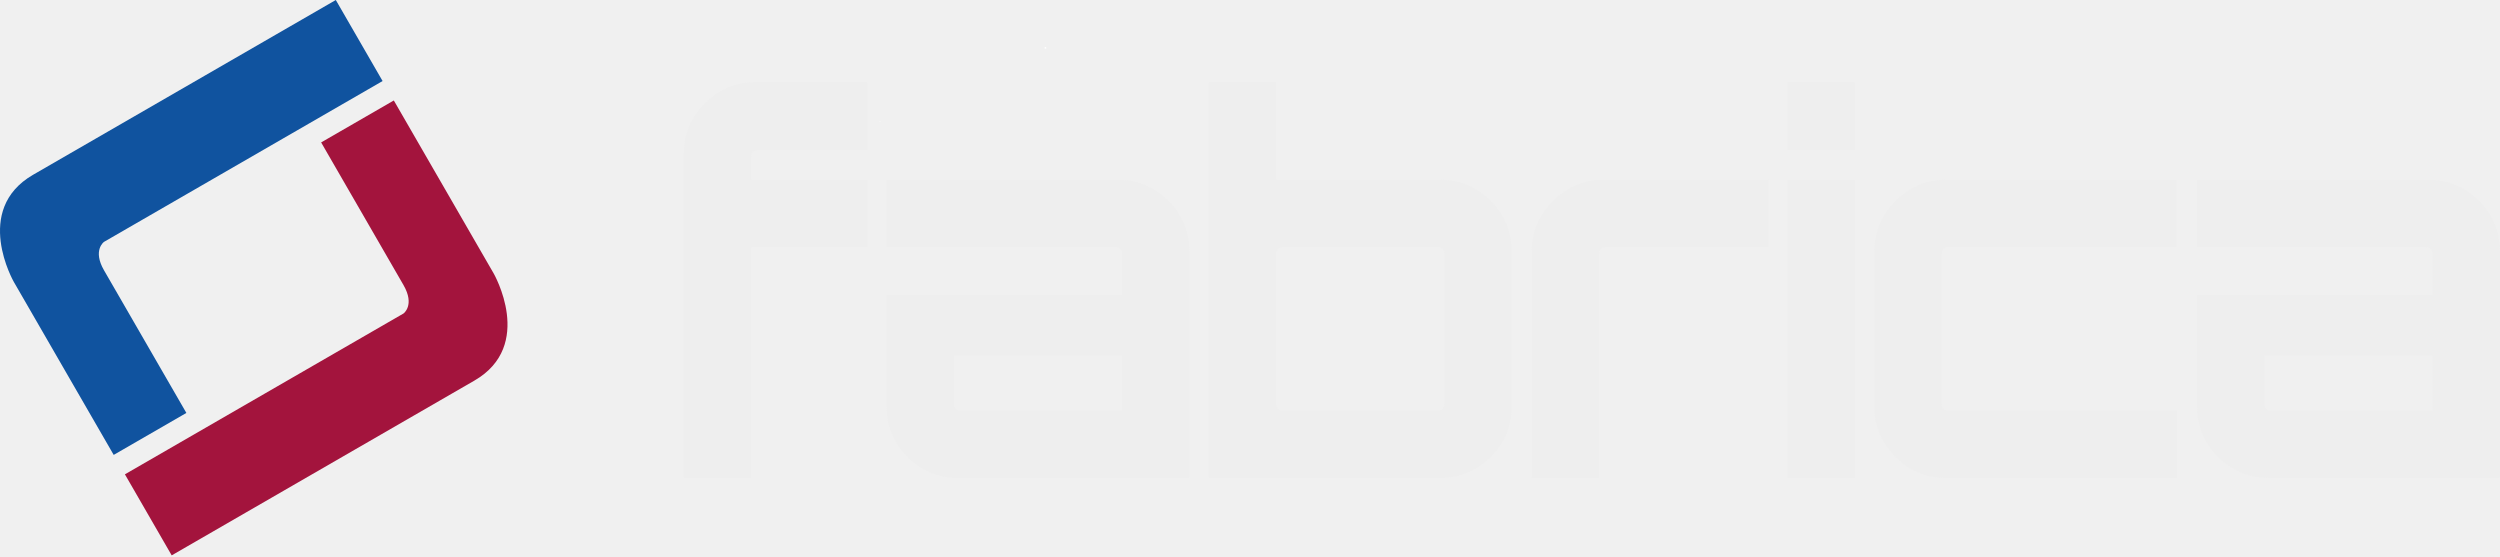
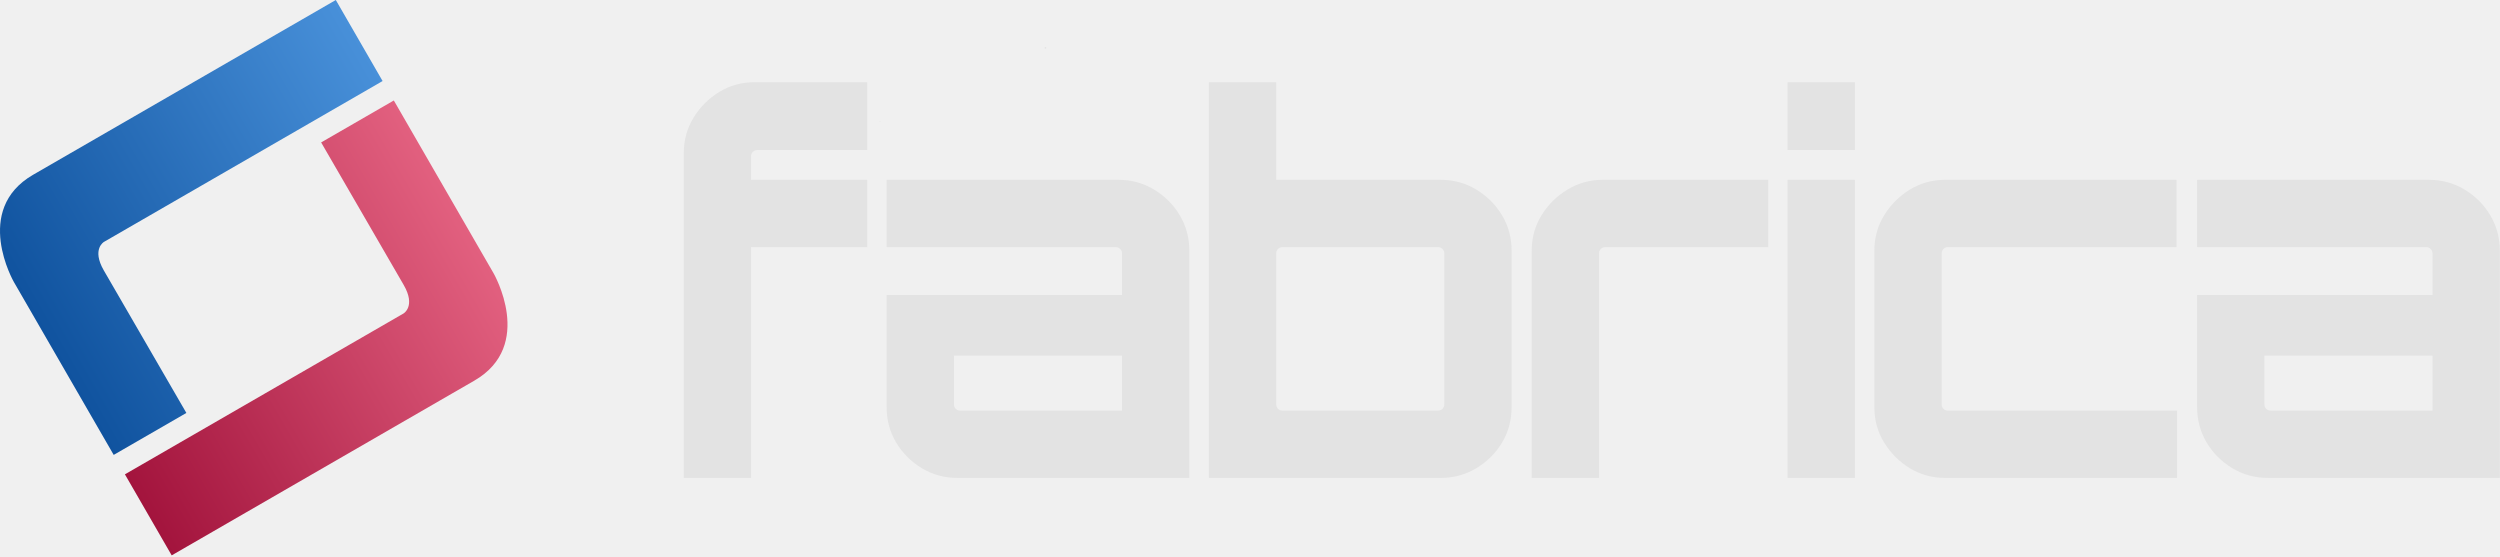
<svg xmlns="http://www.w3.org/2000/svg" viewBox="0 0 467 104" width="467" height="104">
-   <defs />
-   <g transform="matrix(1,0,0,1,374.636,79.81177)">
+   <defs>
+     <linearGradient id="12217457508133390164" x1="-366.609" y1="206.435" x2="-298.696" y2="167.225" gradientTransform="matrix(0.01399233,0,0,0.01176821,5.24203,-1.698655)">
+       <stop stop-color="#10539f" />
+       <stop offset="1" stop-color="#4890d9" />
+     </linearGradient>
+     <linearGradient id="8306839323524751977" x1="-287.861" y1="185.992" x2="-355.774" y2="225.202" gradientTransform="matrix(0.01399233,0,0,0.01176821,4.915534,-1.91951)">
+       <stop stop-color="#e2607f" />
+       <stop offset="1" stop-color="#a3143d" />
+     </linearGradient>
+     <linearGradient id="12588947413004611179" x1="-366.609" y1="-17.72" x2="-298.696" y2="-56.929" gradientTransform="matrix(0.01399233,0,0,0.01176821,5.24203,0.9392413)">
+       <stop stop-color="#10539f" />
+       <stop offset="1" stop-color="#4890d9" />
+     </linearGradient>
+     <linearGradient id="13336551943364988765" x1="-287.861" y1="-38.162" x2="-355.774" y2="1.047" gradientTransform="matrix(0.01399233,0,0,0.01176821,4.915534,0.7183862)">
+       <stop stop-color="#e2607f" />
+       <stop offset="1" stop-color="#a3143d" />
+     </linearGradient>
+   </defs>
+   <g transform="matrix(1,0,0,1,374.636,-144.3427)">
    <g>
-       <polyline points="10000000,10000000 -10000000,10000000 -10000000,-10000000 10000000,-10000000" fill="#000000" fill-opacity="0" />
+       <g>
+         <g transform="matrix(1,0,0,1,0,224.1545)">
+           <path d="M-246.906,9.464 C-246.906,9.464 -246.906,9.464 -246.906,9.464 C-246.906,9.464 -246.906,-51.208 -246.906,-51.208 Q-246.906,-54.848 -245.094,-57.817 Q-243.266,-60.802 -240.297,-62.63 Q-237.312,-64.458 -233.656,-64.458 Q-212.641,-64.458 -212.641,-64.458 C-212.641,-64.458 -212.641,-51.786 -212.641,-51.786 C-212.641,-51.786 -233.188,-51.786 -233.188,-51.786 Q-233.656,-51.786 -234,-51.442 Q-234.344,-51.114 -234.344,-50.63 Q-234.344,-46.223 -234.344,-46.223 C-234.344,-46.223 -212.641,-46.223 -212.641,-46.223 C-212.641,-46.223 -212.641,-33.645 -212.641,-33.645 C-212.641,-33.645 -234.344,-33.645 -234.344,-33.645 C-234.344,-33.645 -234.344,9.464 -234.344,9.464 C-234.344,9.464 -246.906,9.464 -246.906,9.464 Z" fill="#e3e3e3" />
+         </g>
+         <g transform="matrix(1,0,0,1,0,224.1545)">
+           <path d="M-195.766,9.464 Q-199.406,9.464 -202.438,7.652 Q-205.453,5.823 -207.234,2.855 Q-209.016,-0.13 -209.016,-3.786 Q-209.016,-24.708 -209.016,-24.708 C-209.016,-24.708 -165.047,-24.708 -165.047,-24.708 C-165.047,-24.708 -165.047,-32.489 -165.047,-32.489 Q-165.047,-32.973 -165.391,-33.302 Q-165.719,-33.645 -166.188,-33.645 Q-209.016,-33.645 -209.016,-33.645 C-209.016,-33.645 -209.016,-46.223 -209.016,-46.223 C-209.016,-46.223 -165.719,-46.223 -165.719,-46.223 Q-162.062,-46.223 -159.047,-44.395 Q-156.016,-42.567 -154.25,-39.583 Q-152.469,-36.614 -152.469,-32.973 Q-152.469,9.464 -152.469,9.464 C-152.469,9.464 -195.766,9.464 -195.766,9.464 ZM-195.281,-3.114 C-195.281,-3.114 -165.047,-3.114 -165.047,-3.114 C-165.047,-3.114 -165.047,-13.38 -165.047,-13.38 C-165.047,-13.38 -196.438,-13.38 -196.438,-13.38 C-196.438,-13.38 -196.438,-4.27 -196.438,-4.27 Q-196.438,-3.786 -196.109,-3.442 Q-195.766,-3.114 -195.281,-3.114 Q-195.281,-3.114 -195.281,-3.114 Z" fill="#e3e3e3" />
+         </g>
+         <g transform="matrix(1,0,0,1,0,224.1545)">
+           <path d="M-148.812,9.464 C-148.812,9.464 -148.812,9.464 -148.812,9.464 C-148.812,9.464 -148.812,-64.458 -148.812,-64.458 C-148.812,-64.458 -136.234,-64.458 -136.234,-64.458 C-136.234,-64.458 -136.234,-46.223 -136.234,-46.223 C-136.234,-46.223 -105.516,-46.223 -105.516,-46.223 Q-101.875,-46.223 -98.859,-44.395 Q-95.828,-42.567 -94.047,-39.583 Q-92.266,-36.614 -92.266,-32.973 Q-92.266,-3.786 -92.266,-3.786 Q-92.266,-0.13 -94.047,2.855 Q-95.828,5.823 -98.859,7.652 Q-101.875,9.464 -105.516,9.464 Q-148.812,9.464 -148.812,9.464 ZM-135.094,-3.114 C-135.094,-3.114 -106,-3.114 -106,-3.114 Q-105.516,-3.114 -105.188,-3.442 Q-104.844,-3.786 -104.844,-4.27 Q-104.844,-32.489 -104.844,-32.489 Q-104.844,-32.973 -105.188,-33.302 Q-105.516,-33.645 -106,-33.645 Q-135.094,-33.645 -135.094,-33.645 Q-135.562,-33.645 -135.906,-33.302 Q-136.234,-32.973 -136.234,-32.489 Q-136.234,-4.27 -136.234,-4.27 Q-136.234,-3.786 -135.906,-3.442 Q-135.562,-3.114 -135.094,-3.114 Q-135.094,-3.114 -135.094,-3.114 Z" fill="#e3e3e3" />
+         </g>
+         <g transform="matrix(1,0,0,1,0,224.1545)">
+           <path d="M-88.516,9.464 C-88.516,9.464 -88.516,9.464 -88.516,9.464 C-88.516,9.464 -88.516,-32.973 -88.516,-32.973 Q-88.516,-36.614 -86.688,-39.583 Q-84.859,-42.567 -81.844,-44.395 Q-78.812,-46.223 -75.266,-46.223 Q-44.344,-46.223 -44.344,-46.223 C-44.344,-46.223 -44.344,-33.645 -44.344,-33.645 C-44.344,-33.645 -74.781,-33.645 -74.781,-33.645 Q-75.266,-33.645 -75.609,-33.302 Q-75.938,-32.973 -75.938,-32.489 Q-75.938,9.464 -75.938,9.464 C-75.938,9.464 -88.516,9.464 -88.516,9.464 Z" fill="#e3e3e3" />
+         </g>
+         <g transform="matrix(1,0,0,1,0,224.1545)">
+           <path d="M-40.716,9.464 C-40.716,9.464 -40.716,9.464 -40.716,9.464 C-40.716,9.464 -40.716,-46.223 -40.716,-46.223 C-40.716,-46.223 -28.138,-46.223 -28.138,-46.223 C-28.138,-46.223 -28.138,9.464 -28.138,9.464 C-28.138,9.464 -40.716,9.464 -40.716,9.464 ZM-40.716,-51.786 C-40.716,-51.786 -40.716,-51.786 -40.716,-51.786 C-40.716,-51.786 -40.716,-64.458 -40.716,-64.458 C-40.716,-64.458 -28.138,-64.458 -28.138,-64.458 C-28.138,-64.458 -28.138,-51.786 -28.138,-51.786 C-28.138,-51.786 -40.716,-51.786 -40.716,-51.786 Z" fill="#e3e3e3" />
+         </g>
+         <g transform="matrix(1,0,0,1,0,224.1545)">
+           <path d="M-11.259,9.464 Q-14.9,9.464 -17.884,7.652 Q-20.853,5.823 -22.681,2.855 Q-24.509,-0.13 -24.509,-3.786 Q-24.509,-32.973 -24.509,-32.973 Q-24.509,-36.614 -22.681,-39.583 Q-20.853,-42.567 -17.884,-44.395 Q-14.9,-46.223 -11.259,-46.223 Q31.944,-46.223 31.944,-46.223 C31.944,-46.223 31.944,-33.645 31.944,-33.645 C31.944,-33.645 -10.775,-33.645 -10.775,-33.645 Q-11.259,-33.645 -11.603,-33.302 Q-11.931,-32.973 -11.931,-32.489 Q-11.931,-4.27 -11.931,-4.27 Q-11.931,-3.786 -11.603,-3.442 Q-11.259,-3.114 -10.775,-3.114 Q32.038,-3.114 32.038,-3.114 C32.038,-3.114 32.038,9.464 32.038,9.464 C32.038,9.464 -11.259,9.464 -11.259,9.464 C-11.259,9.464 -11.259,9.464 -11.259,9.464 Z" fill="#e3e3e3" />
+         </g>
+         <g transform="matrix(1,0,0,1,0,224.1545)">
+           <path d="M49.034,9.464 Q45.394,9.464 42.362,7.652 Q39.347,5.823 37.566,2.855 Q35.784,-0.13 35.784,-3.786 Q35.784,-24.708 35.784,-24.708 C35.784,-24.708 79.753,-24.708 79.753,-24.708 C79.753,-24.708 79.753,-32.489 79.753,-32.489 Q79.753,-32.973 79.409,-33.302 Q79.081,-33.645 78.612,-33.645 Q35.784,-33.645 35.784,-33.645 C35.784,-33.645 35.784,-46.223 35.784,-46.223 C35.784,-46.223 79.081,-46.223 79.081,-46.223 Q82.737,-46.223 85.753,-44.395 Q88.784,-42.567 90.55,-39.583 Q92.331,-36.614 92.331,-32.973 Q92.331,9.464 92.331,9.464 C92.331,9.464 49.034,9.464 49.034,9.464 ZM49.519,-3.114 C49.519,-3.114 79.753,-3.114 79.753,-3.114 C79.753,-3.114 79.753,-13.38 79.753,-13.38 C79.753,-13.38 48.362,-13.38 48.362,-13.38 C48.362,-13.38 48.362,-4.27 48.362,-4.27 Q48.362,-3.786 48.691,-3.442 Q49.034,-3.114 49.519,-3.114 Q49.519,-3.114 49.519,-3.114 Z" fill="#e3e3e3" />
+         </g>
+         <g transform="matrix(1,0,0,1,0,224.1545)">
+           <path d="M-179.483,-71.003 L-179.21,-71.003 L-179.21,-70.73 L-179.483,-70.73 L-179.483,-71.003 Z" fill="#e3e3e3" />
+         </g>
+         <g transform="matrix(1,0,0,1,0,224.1545)">
+           <path d="M-210.315,-57.191 L-210.192,-57.191 L-210.192,-57.069 L-210.315,-57.069 L-210.315,-57.191 Z" fill="#e3e3e3" />
+         </g>
+       </g>
+       <g>
+         <path d="M-353.398,229.317 C-353.398,229.317 -372.04,197.028 -372.04,197.028 C-372.04,197.028 -379.821,183.552 -368.441,176.983 C-357.062,170.413 -311.908,144.343 -311.908,144.343 C-311.908,144.343 -303.168,159.48 -303.168,159.48 C-303.168,159.48 -355.207,189.524 -355.207,189.524 C-355.207,189.524 -357.552,190.86 -355.245,194.857 C-353.073,198.62 -339.823,221.48 -339.823,221.48 C-339.823,221.48 -353.398,229.317 -353.398,229.317 Z" fill="url('#12217457508133390164')" />
+       </g>
+       <g>
+         <path d="M-301.072,163.11 C-301.072,163.11 -282.43,195.399 -282.43,195.399 C-282.43,195.399 -274.65,208.875 -286.029,215.445 C-297.408,222.015 -342.563,248.085 -342.563,248.085 C-342.563,248.085 -351.302,232.948 -351.302,232.948 C-351.302,232.948 -299.263,202.903 -299.263,202.903 C-299.263,202.903 -296.918,201.567 -299.225,197.571 C-301.398,193.808 -314.647,170.947 -314.647,170.947 C-314.647,170.947 -301.072,163.11 -301.072,163.11 Z" fill="url('#8306839323524751977')" />
+       </g>
    </g>
    <g>
-       <path d="M-246.906,9.464 C-246.906,9.464 -246.906,9.464 -246.906,9.464 C-246.906,9.464 -246.906,-51.208 -246.906,-51.208 Q-246.906,-54.848 -245.094,-57.817 Q-243.266,-60.802 -240.297,-62.63 Q-237.312,-64.458 -233.656,-64.458 Q-212.641,-64.458 -212.641,-64.458 C-212.641,-64.458 -212.641,-51.786 -212.641,-51.786 C-212.641,-51.786 -233.188,-51.786 -233.188,-51.786 Q-233.656,-51.786 -234,-51.442 Q-234.344,-51.114 -234.344,-50.63 Q-234.344,-46.223 -234.344,-46.223 C-234.344,-46.223 -212.641,-46.223 -212.641,-46.223 C-212.641,-46.223 -212.641,-33.645 -212.641,-33.645 C-212.641,-33.645 -234.344,-33.645 -234.344,-33.645 C-234.344,-33.645 -234.344,9.464 -234.344,9.464 C-234.344,9.464 -246.906,9.464 -246.906,9.464 Z" fill="#eeeeee" />
-     </g>
-     <g>
-       <path d="M-195.766,9.464 Q-199.406,9.464 -202.438,7.652 Q-205.453,5.823 -207.234,2.855 Q-209.016,-0.13 -209.016,-3.786 Q-209.016,-24.708 -209.016,-24.708 C-209.016,-24.708 -165.047,-24.708 -165.047,-24.708 C-165.047,-24.708 -165.047,-32.489 -165.047,-32.489 Q-165.047,-32.973 -165.391,-33.302 Q-165.719,-33.645 -166.188,-33.645 Q-209.016,-33.645 -209.016,-33.645 C-209.016,-33.645 -209.016,-46.223 -209.016,-46.223 C-209.016,-46.223 -165.719,-46.223 -165.719,-46.223 Q-162.062,-46.223 -159.047,-44.395 Q-156.016,-42.567 -154.25,-39.583 Q-152.469,-36.614 -152.469,-32.973 Q-152.469,9.464 -152.469,9.464 C-152.469,9.464 -195.766,9.464 -195.766,9.464 ZM-195.281,-3.114 C-195.281,-3.114 -165.047,-3.114 -165.047,-3.114 C-165.047,-3.114 -165.047,-13.38 -165.047,-13.38 C-165.047,-13.38 -196.438,-13.38 -196.438,-13.38 C-196.438,-13.38 -196.438,-4.27 -196.438,-4.27 Q-196.438,-3.786 -196.109,-3.442 Q-195.766,-3.114 -195.281,-3.114 Q-195.281,-3.114 -195.281,-3.114 Z" fill="#eeeeee" />
-     </g>
-     <g>
-       <path d="M-148.812,9.464 C-148.812,9.464 -148.812,9.464 -148.812,9.464 C-148.812,9.464 -148.812,-64.458 -148.812,-64.458 C-148.812,-64.458 -136.234,-64.458 -136.234,-64.458 C-136.234,-64.458 -136.234,-46.223 -136.234,-46.223 C-136.234,-46.223 -105.516,-46.223 -105.516,-46.223 Q-101.875,-46.223 -98.859,-44.395 Q-95.828,-42.567 -94.047,-39.583 Q-92.266,-36.614 -92.266,-32.973 Q-92.266,-3.786 -92.266,-3.786 Q-92.266,-0.13 -94.047,2.855 Q-95.828,5.823 -98.859,7.652 Q-101.875,9.464 -105.516,9.464 Q-148.812,9.464 -148.812,9.464 ZM-135.094,-3.114 C-135.094,-3.114 -106,-3.114 -106,-3.114 Q-105.516,-3.114 -105.188,-3.442 Q-104.844,-3.786 -104.844,-4.27 Q-104.844,-32.489 -104.844,-32.489 Q-104.844,-32.973 -105.188,-33.302 Q-105.516,-33.645 -106,-33.645 Q-135.094,-33.645 -135.094,-33.645 Q-135.562,-33.645 -135.906,-33.302 Q-136.234,-32.973 -136.234,-32.489 Q-136.234,-4.27 -136.234,-4.27 Q-136.234,-3.786 -135.906,-3.442 Q-135.562,-3.114 -135.094,-3.114 Q-135.094,-3.114 -135.094,-3.114 Z" fill="#eeeeee" />
-     </g>
-     <g>
-       <path d="M-88.516,9.464 C-88.516,9.464 -88.516,9.464 -88.516,9.464 C-88.516,9.464 -88.516,-32.973 -88.516,-32.973 Q-88.516,-36.614 -86.688,-39.583 Q-84.859,-42.567 -81.844,-44.395 Q-78.812,-46.223 -75.266,-46.223 Q-44.344,-46.223 -44.344,-46.223 C-44.344,-46.223 -44.344,-33.645 -44.344,-33.645 C-44.344,-33.645 -74.781,-33.645 -74.781,-33.645 Q-75.266,-33.645 -75.609,-33.302 Q-75.938,-32.973 -75.938,-32.489 Q-75.938,9.464 -75.938,9.464 C-75.938,9.464 -88.516,9.464 -88.516,9.464 Z" fill="#eeeeee" />
-     </g>
-     <g>
-       <path d="M-40.716,9.464 C-40.716,9.464 -40.716,9.464 -40.716,9.464 C-40.716,9.464 -40.716,-46.223 -40.716,-46.223 C-40.716,-46.223 -28.138,-46.223 -28.138,-46.223 C-28.138,-46.223 -28.138,9.464 -28.138,9.464 C-28.138,9.464 -40.716,9.464 -40.716,9.464 ZM-40.716,-51.786 C-40.716,-51.786 -40.716,-51.786 -40.716,-51.786 C-40.716,-51.786 -40.716,-64.458 -40.716,-64.458 C-40.716,-64.458 -28.138,-64.458 -28.138,-64.458 C-28.138,-64.458 -28.138,-51.786 -28.138,-51.786 C-28.138,-51.786 -40.716,-51.786 -40.716,-51.786 Z" fill="#eeeeee" />
-     </g>
-     <g>
-       <path d="M-11.259,9.464 Q-14.9,9.464 -17.884,7.652 Q-20.853,5.823 -22.681,2.855 Q-24.509,-0.13 -24.509,-3.786 Q-24.509,-32.973 -24.509,-32.973 Q-24.509,-36.614 -22.681,-39.583 Q-20.853,-42.567 -17.884,-44.395 Q-14.9,-46.223 -11.259,-46.223 Q31.944,-46.223 31.944,-46.223 C31.944,-46.223 31.944,-33.645 31.944,-33.645 C31.944,-33.645 -10.775,-33.645 -10.775,-33.645 Q-11.259,-33.645 -11.603,-33.302 Q-11.931,-32.973 -11.931,-32.489 Q-11.931,-4.27 -11.931,-4.27 Q-11.931,-3.786 -11.603,-3.442 Q-11.259,-3.114 -10.775,-3.114 Q32.038,-3.114 32.038,-3.114 C32.038,-3.114 32.038,9.464 32.038,9.464 C32.038,9.464 -11.259,9.464 -11.259,9.464 C-11.259,9.464 -11.259,9.464 -11.259,9.464 Z" fill="#eeeeee" />
-     </g>
-     <g>
-       <path d="M49.034,9.464 Q45.394,9.464 42.362,7.652 Q39.347,5.823 37.566,2.855 Q35.784,-0.13 35.784,-3.786 Q35.784,-24.708 35.784,-24.708 C35.784,-24.708 79.753,-24.708 79.753,-24.708 C79.753,-24.708 79.753,-32.489 79.753,-32.489 Q79.753,-32.973 79.409,-33.302 Q79.081,-33.645 78.612,-33.645 Q35.784,-33.645 35.784,-33.645 C35.784,-33.645 35.784,-46.223 35.784,-46.223 C35.784,-46.223 79.081,-46.223 79.081,-46.223 Q82.737,-46.223 85.753,-44.395 Q88.784,-42.567 90.55,-39.583 Q92.331,-36.614 92.331,-32.973 Q92.331,9.464 92.331,9.464 C92.331,9.464 49.034,9.464 49.034,9.464 ZM49.519,-3.114 C49.519,-3.114 79.753,-3.114 79.753,-3.114 C79.753,-3.114 79.753,-13.38 79.753,-13.38 C79.753,-13.38 48.362,-13.38 48.362,-13.38 C48.362,-13.38 48.362,-4.27 48.362,-4.27 Q48.362,-3.786 48.691,-3.442 Q49.034,-3.114 49.519,-3.114 Q49.519,-3.114 49.519,-3.114 Z" fill="#eeeeee" />
-     </g>
-     <g>
-       <path d="M-179.483,-71.003 L-179.21,-71.003 L-179.21,-70.73 L-179.483,-70.73 L-179.483,-71.003 Z" fill="#ffffff" />
-     </g>
-     <g>
-       <path d="M-210.315,-57.191 L-210.192,-57.191 L-210.192,-57.069 L-210.315,-57.069 L-210.315,-57.191 Z" fill="#ffffff" />
-     </g>
-     <g>
-       <path d="M-353.398,5.163 C-353.398,5.163 -372.04,-27.127 -372.04,-27.127 C-372.04,-27.127 -379.821,-40.602 -368.441,-47.172 C-357.062,-53.742 -311.908,-79.812 -311.908,-79.812 C-311.908,-79.812 -303.168,-64.675 -303.168,-64.675 C-303.168,-64.675 -355.207,-34.63 -355.207,-34.63 C-355.207,-34.63 -357.38,-33.083 -355.207,-29.32 C-353.034,-25.557 -339.823,-2.675 -339.823,-2.675 C-339.823,-2.675 -353.398,5.163 -353.398,5.163 Z" fill="#10539f" />
-     </g>
-     <g>
-       <path d="M-301.072,-61.045 C-301.072,-61.045 -282.43,-28.755 -282.43,-28.755 C-282.43,-28.755 -274.65,-15.28 -286.029,-8.71 C-297.408,-2.14 -342.563,23.93 -342.563,23.93 C-342.563,23.93 -351.302,8.793 -351.302,8.793 C-351.302,8.793 -299.263,-21.251 -299.263,-21.251 C-299.263,-21.251 -297.091,-22.799 -299.263,-26.562 C-301.436,-30.325 -314.647,-53.207 -314.647,-53.207 C-314.647,-53.207 -301.072,-61.045 -301.072,-61.045 Z" fill="#a3143d" />
+       <g transform="matrix(1,0,0,1,0,-13.89455)">
+         <g>
+           <path d="M-246.906,9.464 C-246.906,9.464 -246.906,9.464 -246.906,9.464 C-246.906,9.464 -246.906,-51.208 -246.906,-51.208 Q-246.906,-54.848 -245.094,-57.817 Q-243.266,-60.802 -240.297,-62.63 Q-237.312,-64.458 -233.656,-64.458 Q-212.641,-64.458 -212.641,-64.458 C-212.641,-64.458 -212.641,-51.786 -212.641,-51.786 C-212.641,-51.786 -233.188,-51.786 -233.188,-51.786 Q-233.656,-51.786 -234,-51.442 Q-234.344,-51.114 -234.344,-50.63 Q-234.344,-46.223 -234.344,-46.223 C-234.344,-46.223 -212.641,-46.223 -212.641,-46.223 C-212.641,-46.223 -212.641,-33.645 -212.641,-33.645 C-212.641,-33.645 -234.344,-33.645 -234.344,-33.645 C-234.344,-33.645 -234.344,9.464 -234.344,9.464 C-234.344,9.464 -246.906,9.464 -246.906,9.464 Z" fill="#10142e" />
+         </g>
+         <g>
+           <path d="M-195.766,9.464 Q-199.406,9.464 -202.438,7.652 Q-205.453,5.823 -207.234,2.855 Q-209.016,-0.13 -209.016,-3.786 Q-209.016,-24.708 -209.016,-24.708 C-209.016,-24.708 -165.047,-24.708 -165.047,-24.708 C-165.047,-24.708 -165.047,-32.489 -165.047,-32.489 Q-165.047,-32.973 -165.391,-33.302 Q-165.719,-33.645 -166.188,-33.645 Q-209.016,-33.645 -209.016,-33.645 C-209.016,-33.645 -209.016,-46.223 -209.016,-46.223 C-209.016,-46.223 -165.719,-46.223 -165.719,-46.223 Q-162.062,-46.223 -159.047,-44.395 Q-156.016,-42.567 -154.25,-39.583 Q-152.469,-36.614 -152.469,-32.973 Q-152.469,9.464 -152.469,9.464 C-152.469,9.464 -195.766,9.464 -195.766,9.464 ZM-195.281,-3.114 C-195.281,-3.114 -165.047,-3.114 -165.047,-3.114 C-165.047,-3.114 -165.047,-13.38 -165.047,-13.38 C-165.047,-13.38 -196.438,-13.38 -196.438,-13.38 C-196.438,-13.38 -196.438,-4.27 -196.438,-4.27 Q-196.438,-3.786 -196.109,-3.442 Q-195.766,-3.114 -195.281,-3.114 Q-195.281,-3.114 -195.281,-3.114 Z" fill="#10142e" />
+         </g>
+         <g>
+           <path d="M-148.812,9.464 C-148.812,9.464 -148.812,9.464 -148.812,9.464 C-148.812,9.464 -148.812,-64.458 -148.812,-64.458 C-148.812,-64.458 -136.234,-64.458 -136.234,-64.458 C-136.234,-64.458 -136.234,-46.223 -136.234,-46.223 C-136.234,-46.223 -105.516,-46.223 -105.516,-46.223 Q-101.875,-46.223 -98.859,-44.395 Q-95.828,-42.567 -94.047,-39.583 Q-92.266,-36.614 -92.266,-32.973 Q-92.266,-3.786 -92.266,-3.786 Q-92.266,-0.13 -94.047,2.855 Q-95.828,5.823 -98.859,7.652 Q-101.875,9.464 -105.516,9.464 Q-148.812,9.464 -148.812,9.464 ZM-135.094,-3.114 C-135.094,-3.114 -106,-3.114 -106,-3.114 Q-105.516,-3.114 -105.188,-3.442 Q-104.844,-3.786 -104.844,-4.27 Q-104.844,-32.489 -104.844,-32.489 Q-104.844,-32.973 -105.188,-33.302 Q-105.516,-33.645 -106,-33.645 Q-135.094,-33.645 -135.094,-33.645 Q-135.562,-33.645 -135.906,-33.302 Q-136.234,-32.973 -136.234,-32.489 Q-136.234,-4.27 -136.234,-4.27 Q-136.234,-3.786 -135.906,-3.442 Q-135.562,-3.114 -135.094,-3.114 Q-135.094,-3.114 -135.094,-3.114 Z" fill="#10142e" />
+         </g>
+         <g>
+           <path d="M-88.516,9.464 C-88.516,9.464 -88.516,9.464 -88.516,9.464 C-88.516,9.464 -88.516,-32.973 -88.516,-32.973 Q-88.516,-36.614 -86.688,-39.583 Q-84.859,-42.567 -81.844,-44.395 Q-78.812,-46.223 -75.266,-46.223 Q-44.344,-46.223 -44.344,-46.223 C-44.344,-46.223 -44.344,-33.645 -44.344,-33.645 C-44.344,-33.645 -74.781,-33.645 -74.781,-33.645 Q-75.266,-33.645 -75.609,-33.302 Q-75.938,-32.973 -75.938,-32.489 Q-75.938,9.464 -75.938,9.464 C-75.938,9.464 -88.516,9.464 -88.516,9.464 Z" fill="#10142e" />
+         </g>
+         <g>
+           <path d="M-40.716,9.464 C-40.716,9.464 -40.716,9.464 -40.716,9.464 C-40.716,9.464 -40.716,-46.223 -40.716,-46.223 C-40.716,-46.223 -28.138,-46.223 -28.138,-46.223 C-28.138,-46.223 -28.138,9.464 -28.138,9.464 C-28.138,9.464 -40.716,9.464 -40.716,9.464 ZM-40.716,-51.786 C-40.716,-51.786 -40.716,-51.786 -40.716,-51.786 C-40.716,-51.786 -40.716,-64.458 -40.716,-64.458 C-40.716,-64.458 -28.138,-64.458 -28.138,-64.458 C-28.138,-64.458 -28.138,-51.786 -28.138,-51.786 C-28.138,-51.786 -40.716,-51.786 -40.716,-51.786 Z" fill="#10142e" />
+         </g>
+         <g>
+           <path d="M-11.259,9.464 Q-14.9,9.464 -17.884,7.652 Q-20.853,5.823 -22.681,2.855 Q-24.509,-0.13 -24.509,-3.786 Q-24.509,-32.973 -24.509,-32.973 Q-24.509,-36.614 -22.681,-39.583 Q-20.853,-42.567 -17.884,-44.395 Q-14.9,-46.223 -11.259,-46.223 Q31.944,-46.223 31.944,-46.223 C31.944,-46.223 31.944,-33.645 31.944,-33.645 C31.944,-33.645 -10.775,-33.645 -10.775,-33.645 Q-11.259,-33.645 -11.603,-33.302 Q-11.931,-32.973 -11.931,-32.489 Q-11.931,-4.27 -11.931,-4.27 Q-11.931,-3.786 -11.603,-3.442 Q-11.259,-3.114 -10.775,-3.114 Q32.038,-3.114 32.038,-3.114 C32.038,-3.114 32.038,9.464 32.038,9.464 C32.038,9.464 -11.259,9.464 -11.259,9.464 C-11.259,9.464 -11.259,9.464 -11.259,9.464 Z" fill="#10142e" />
+         </g>
+         <g>
+           <path d="M49.034,9.464 Q45.394,9.464 42.362,7.652 Q39.347,5.823 37.566,2.855 Q35.784,-0.13 35.784,-3.786 Q35.784,-24.708 35.784,-24.708 C35.784,-24.708 79.753,-24.708 79.753,-24.708 C79.753,-24.708 79.753,-32.489 79.753,-32.489 Q79.753,-32.973 79.409,-33.302 Q79.081,-33.645 78.612,-33.645 Q35.784,-33.645 35.784,-33.645 C35.784,-33.645 35.784,-46.223 35.784,-46.223 C35.784,-46.223 79.081,-46.223 79.081,-46.223 Q82.737,-46.223 85.753,-44.395 Q88.784,-42.567 90.55,-39.583 Q92.331,-36.614 92.331,-32.973 Q92.331,9.464 92.331,9.464 C92.331,9.464 49.034,9.464 49.034,9.464 ZM49.519,-3.114 C49.519,-3.114 79.753,-3.114 79.753,-3.114 C79.753,-3.114 79.753,-13.38 79.753,-13.38 C79.753,-13.38 48.362,-13.38 48.362,-13.38 C48.362,-13.38 48.362,-4.27 48.362,-4.27 Q48.362,-3.786 48.691,-3.442 Q49.034,-3.114 49.519,-3.114 Q49.519,-3.114 49.519,-3.114 Z" fill="#10142e" />
+         </g>
+         <g>
+           <path d="M-179.483,-71.003 L-179.21,-71.003 L-179.21,-70.73 L-179.483,-70.73 L-179.483,-71.003 Z" fill="#10142e" />
+         </g>
+         <g>
+           <path d="M-210.315,-57.191 L-210.192,-57.191 L-210.192,-57.069 L-210.315,-57.069 L-210.315,-57.191 Z" fill="#10142e" />
+         </g>
+       </g>
+       <g transform="matrix(1,0,0,1,0,-13.89455)">
+         <g>
+           <path d="M-353.398,5.163 C-353.398,5.163 -372.04,-27.127 -372.04,-27.127 C-372.04,-27.127 -379.821,-40.602 -368.441,-47.172 C-357.062,-53.742 -311.908,-79.812 -311.908,-79.812 C-311.908,-79.812 -303.168,-64.675 -303.168,-64.675 C-303.168,-64.675 -355.207,-34.63 -355.207,-34.63 C-355.207,-34.63 -357.552,-33.294 -355.245,-29.298 C-353.073,-25.535 -339.823,-2.675 -339.823,-2.675 C-339.823,-2.675 -353.398,5.163 -353.398,5.163 Z" fill="url('#12588947413004611179')" />
+         </g>
+         <g>
+           <path d="M-301.072,-61.045 C-301.072,-61.045 -282.43,-28.755 -282.43,-28.755 C-282.43,-28.755 -274.65,-15.28 -286.029,-8.71 C-297.408,-2.14 -342.563,23.93 -342.563,23.93 C-342.563,23.93 -351.302,8.793 -351.302,8.793 C-351.302,8.793 -299.263,-21.251 -299.263,-21.251 C-299.263,-21.251 -296.918,-22.588 -299.225,-26.584 C-301.398,-30.347 -314.647,-53.207 -314.647,-53.207 C-314.647,-53.207 -301.072,-61.045 -301.072,-61.045 Z" fill="url('#13336551943364988765')" />
+         </g>
+       </g>
    </g>
  </g>
</svg>
